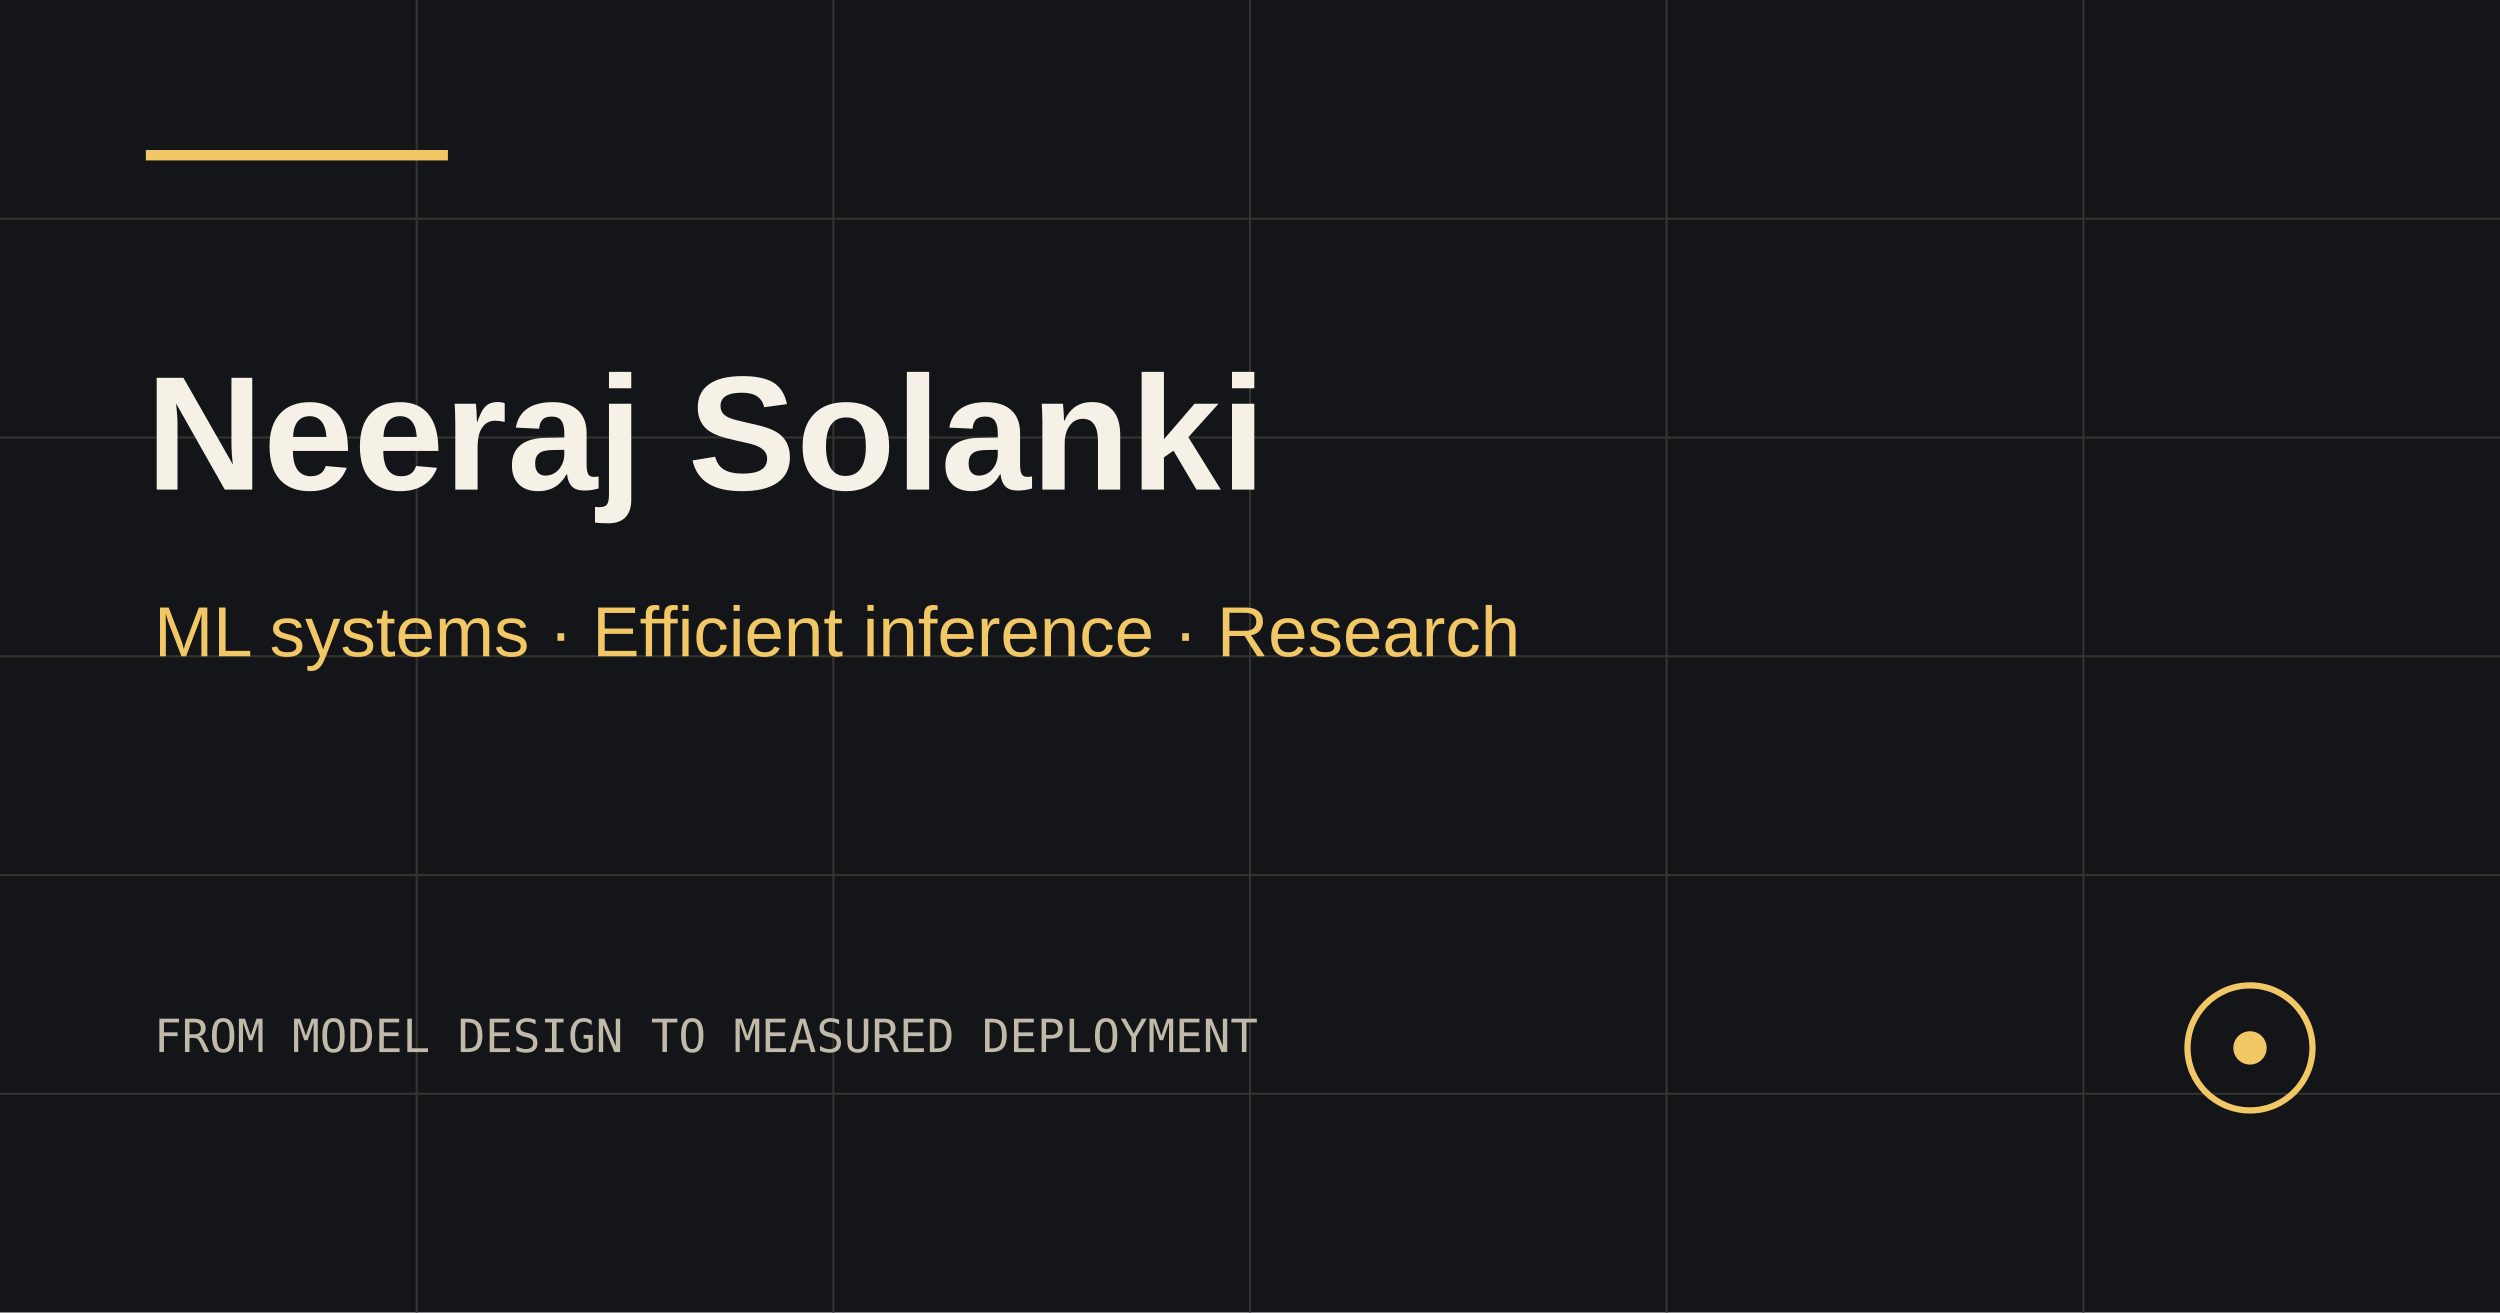
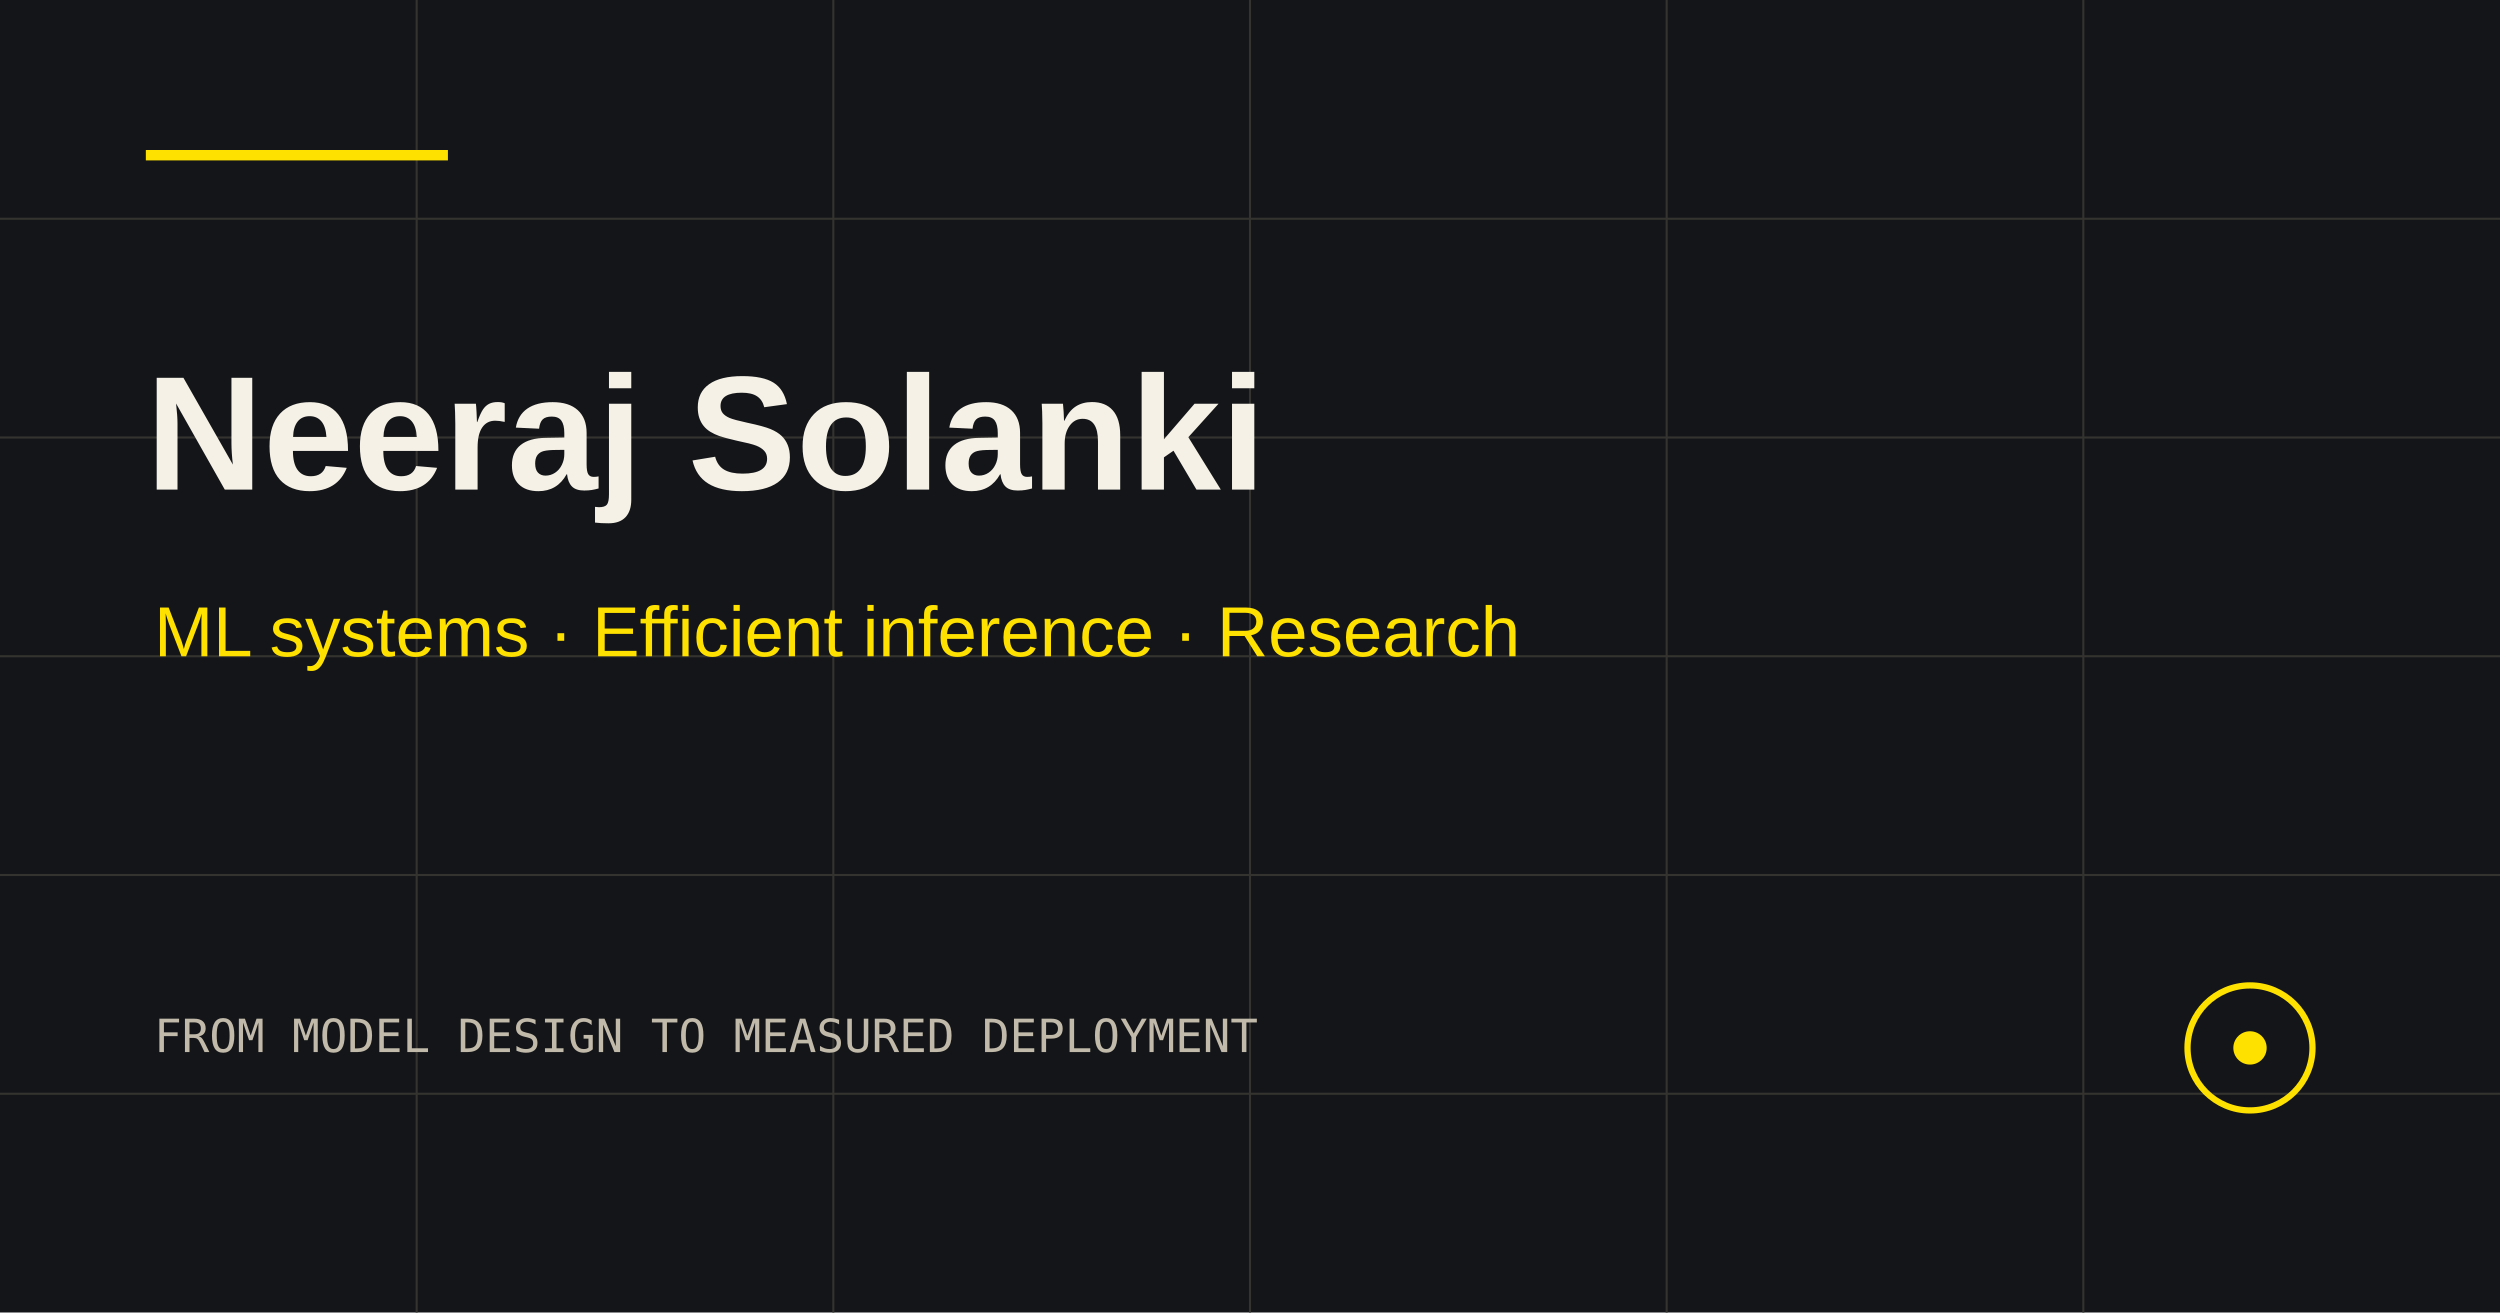
<svg xmlns="http://www.w3.org/2000/svg" width="1200" height="630" viewBox="0 0 1200 630">
  <rect width="1200" height="630" fill="#131518" />
  <path d="M0 525H1200M0 420H1200M0 315H1200M0 210H1200M0 105H1200M200 0V630M400 0V630M600 0V630M800 0V630M1000 0V630" stroke="#34332f" stroke-width="1" />
-   <rect x="70" y="72" width="145" height="5" fill="#f2c866" />
+   <rect x="70" y="72" width="145" height="5" fill="#ffe100" />
  <text x="70" y="235" fill="#f5f1e7" font-family="Arial,sans-serif" font-size="78" font-weight="700">Neeraj Solanki</text>
-   <text x="74" y="315" fill="#f2c866" font-family="Arial,sans-serif" font-size="34">ML systems · Efficient inference · Research</text>
+   <text x="74" y="315" fill="#ffe100" font-family="Arial,sans-serif" font-size="34">ML systems · Efficient inference · Research</text>
  <text x="74" y="505" fill="#c1b9a9" font-family="monospace" font-size="22">FROM MODEL DESIGN TO MEASURED DEPLOYMENT</text>
-   <circle cx="1080" cy="503" r="30" fill="none" stroke="#f2c866" stroke-width="3" />
-   <circle cx="1080" cy="503" r="8" fill="#f2c866" />
+   <circle cx="1080" cy="503" r="30" fill="none" stroke="#ffe100" stroke-width="3" />
+   <circle cx="1080" cy="503" r="8" fill="#ffe100" />
</svg>
